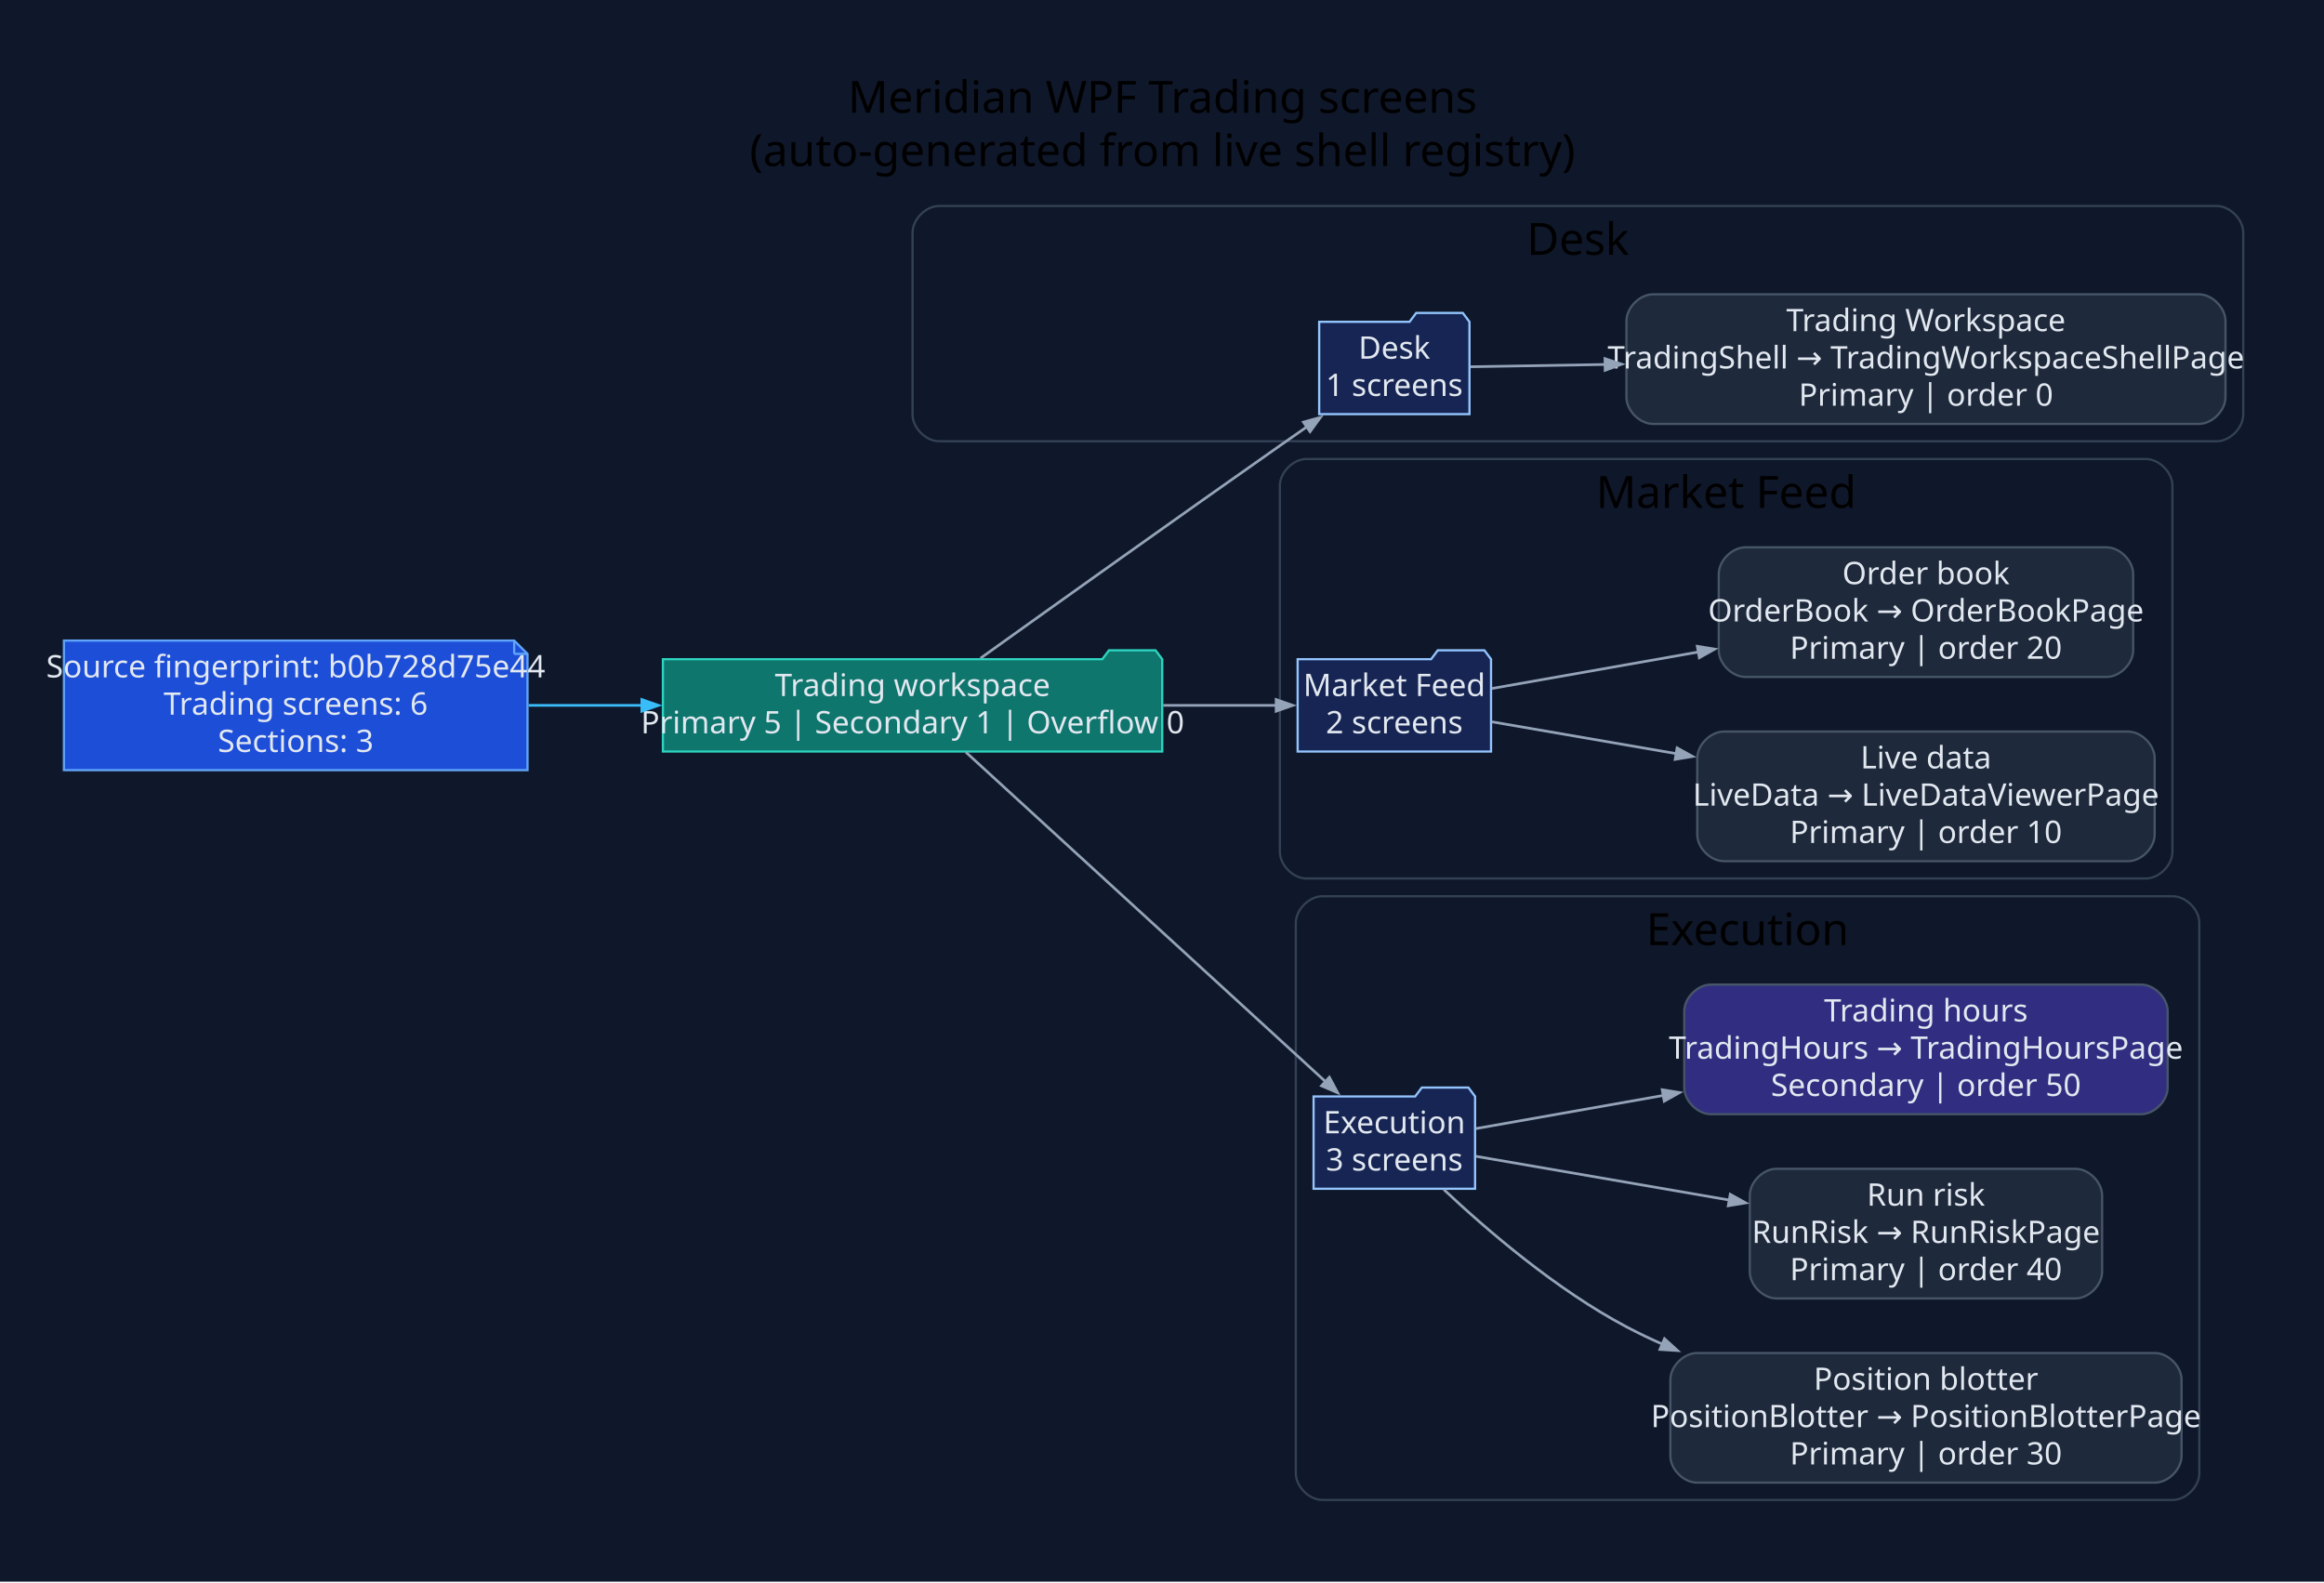
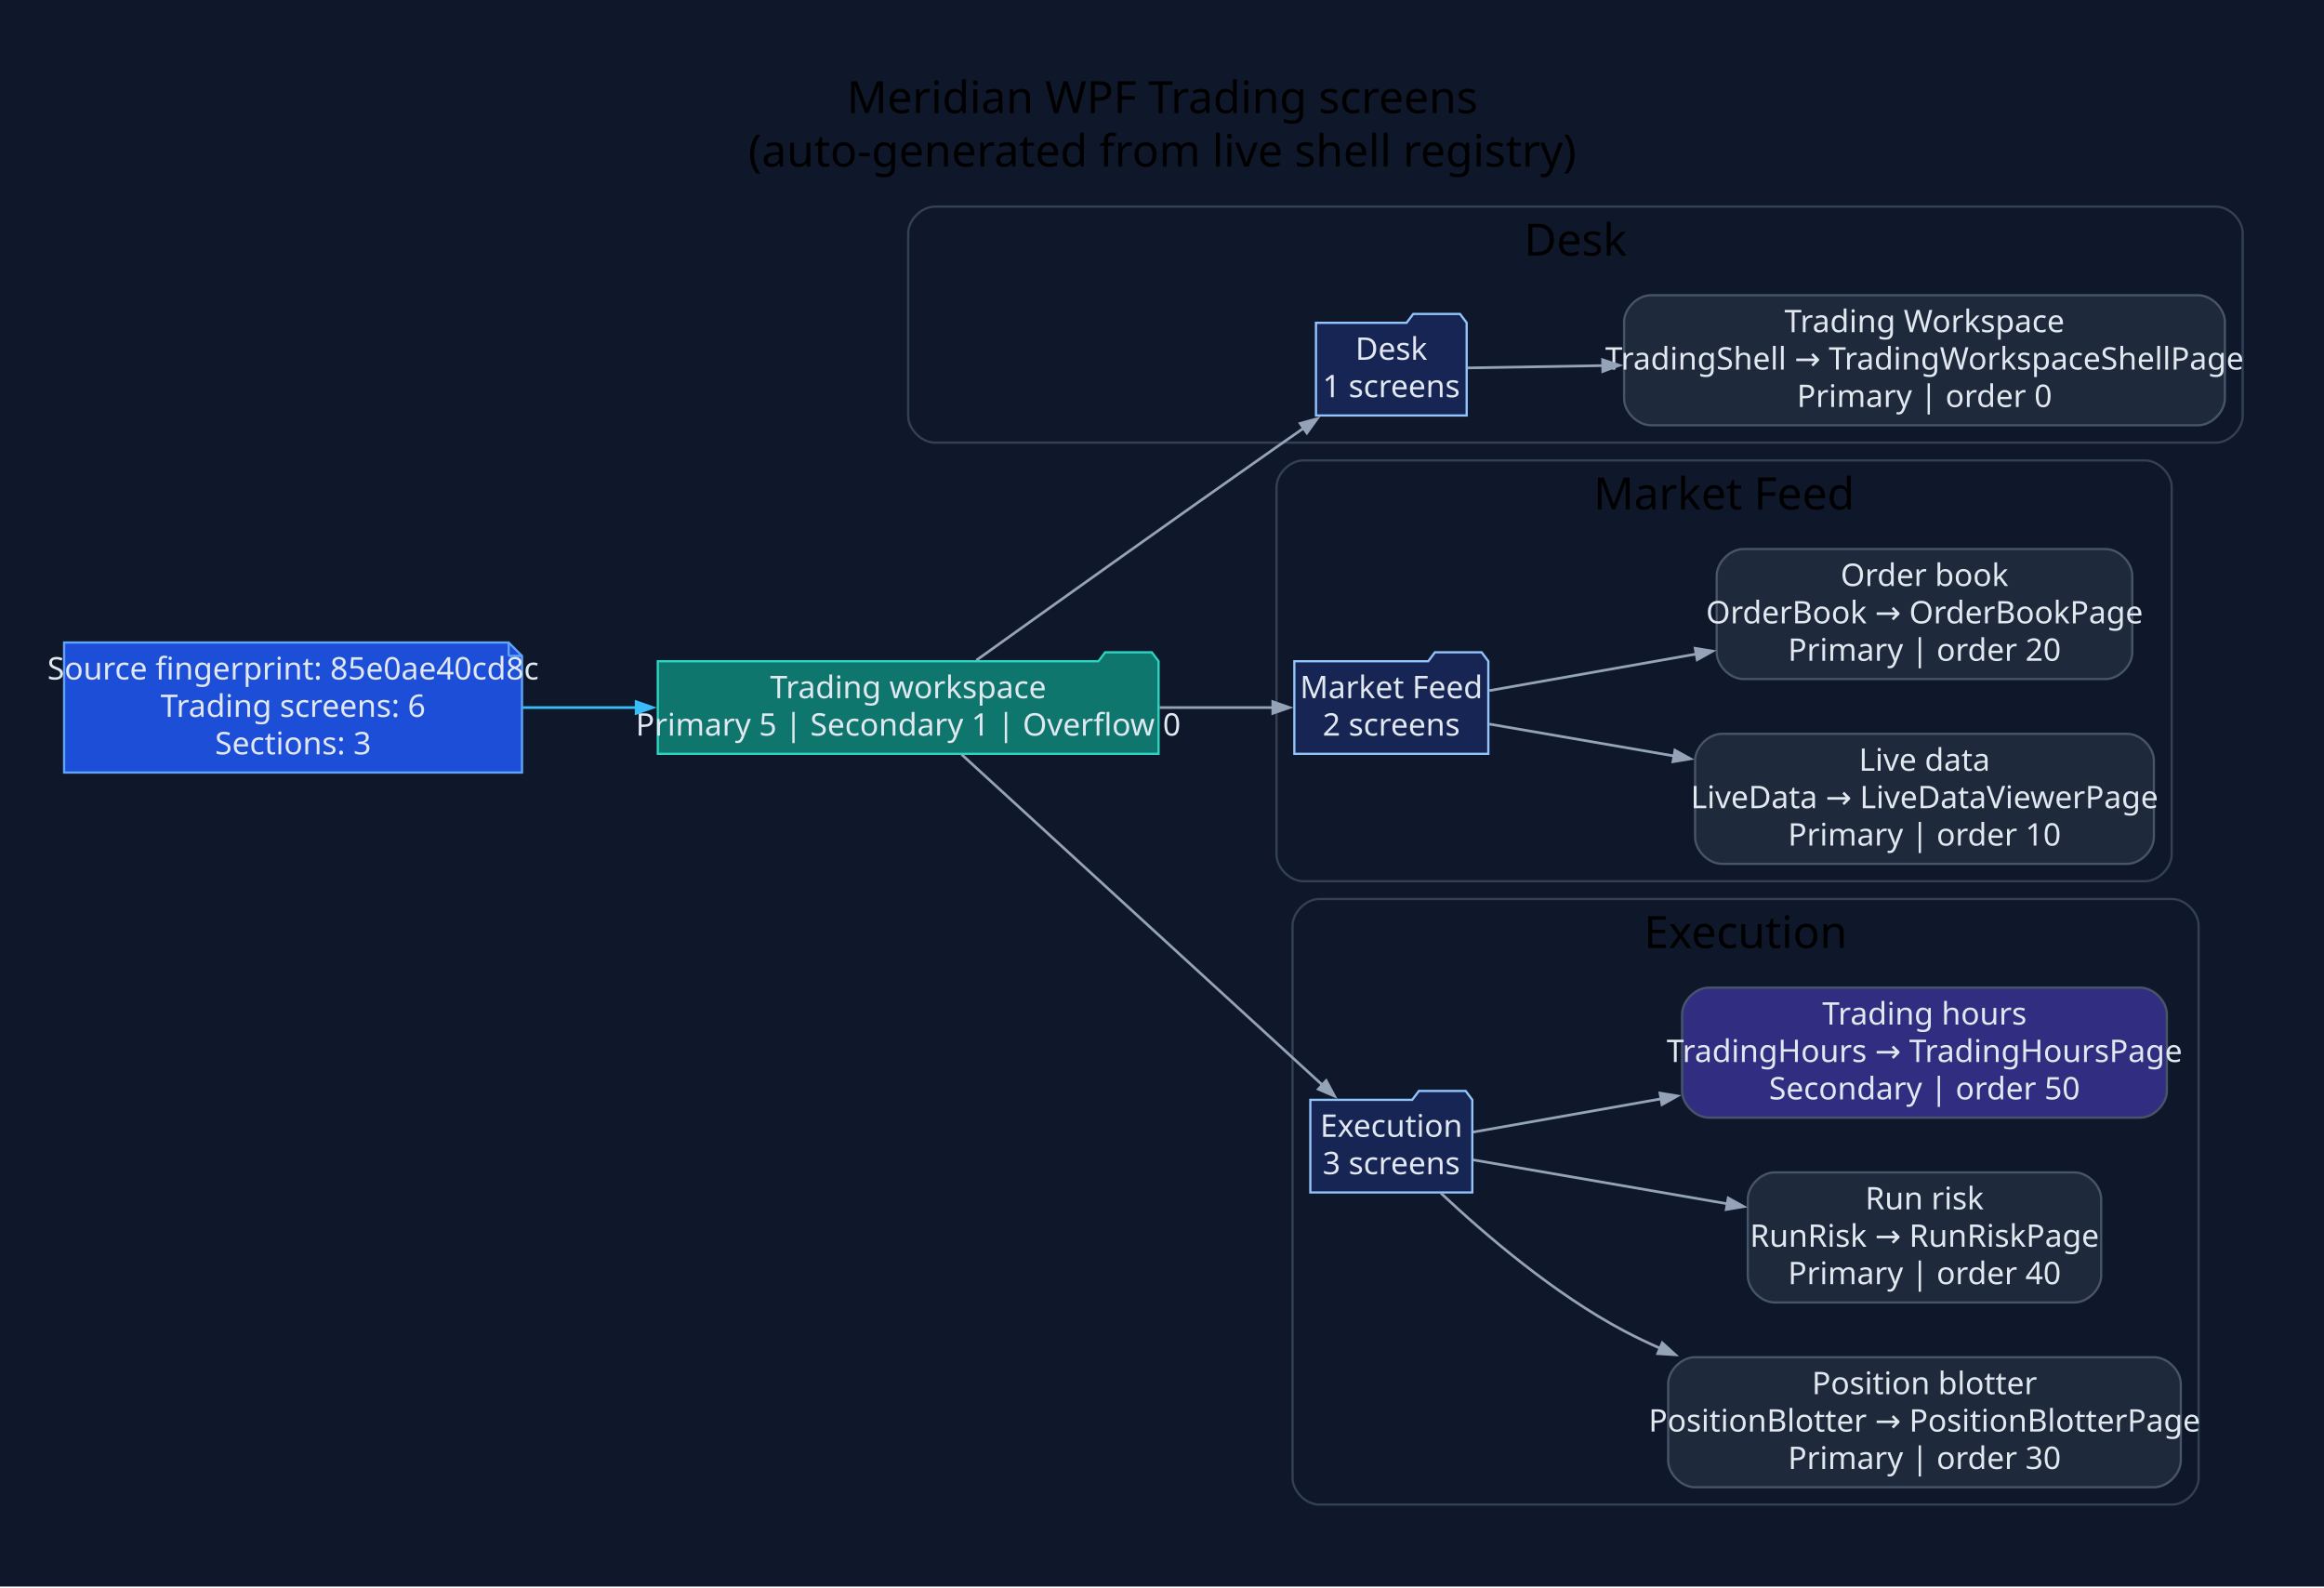
- <svg xmlns="http://www.w3.org/2000/svg" width="1047pt" height="713pt" viewBox="0.00 0.00 1047.00 713.00">
+ <svg xmlns="http://www.w3.org/2000/svg" width="1044pt" height="713pt" viewBox="0.00 0.00 1044.00 713.00">
  <g id="graph0" class="graph" transform="scale(1 1) rotate(0) translate(28.8 683.8)">
-     <polygon fill="#0f172a" stroke="none" points="-28.8,28.8 -28.8,-683.8 1018.61,-683.8 1018.61,28.8 -28.8,28.8" />
-     <text xml:space="preserve" text-anchor="middle" x="494.91" y="-633" font-family="Segoe UI" font-size="20.00">Meridian WPF Trading screens</text>
-     <text xml:space="preserve" text-anchor="middle" x="494.91" y="-609" font-family="Segoe UI" font-size="20.00">(auto-generated from live shell registry)</text>
+     <polygon fill="#0f172a" stroke="none" points="-28.8,28.8 -28.8,-683.8 1015.47,-683.8 1015.47,28.8 -28.8,28.8" />
+     <text xml:space="preserve" text-anchor="middle" x="493.33" y="-633" font-family="Segoe UI" font-size="20.00">Meridian WPF Trading screens</text>
+     <text xml:space="preserve" text-anchor="middle" x="493.33" y="-609" font-family="Segoe UI" font-size="20.00">(auto-generated from live shell registry)</text>
    <g id="clust1" class="cluster">
-       <path fill="#0f172a" stroke="#334155" d="M394.32,-485C394.32,-485 969.81,-485 969.81,-485 975.81,-485 981.81,-491 981.81,-497 981.81,-497 981.81,-579 981.81,-579 981.81,-585 975.81,-591 969.81,-591 969.81,-591 394.32,-591 394.32,-591 388.32,-591 382.32,-585 382.32,-579 382.32,-579 382.32,-497 382.32,-497 382.32,-491 388.32,-485 394.32,-485" />
-       <text xml:space="preserve" text-anchor="middle" x="682.07" y="-569" font-family="Segoe UI" font-size="20.00">Desk</text>
+       <path fill="#0f172a" stroke="#334155" d="M391.18,-485C391.18,-485 966.67,-485 966.67,-485 972.67,-485 978.67,-491 978.67,-497 978.67,-497 978.67,-579 978.67,-579 978.67,-585 972.67,-591 966.67,-591 966.67,-591 391.18,-591 391.18,-591 385.18,-591 379.18,-585 379.18,-579 379.18,-579 379.18,-497 379.18,-497 379.18,-491 385.18,-485 391.18,-485" />
+       <text xml:space="preserve" text-anchor="middle" x="678.92" y="-569" font-family="Segoe UI" font-size="20.00">Desk</text>
    </g>
    <g id="clust2" class="cluster">
-       <path fill="#0f172a" stroke="#334155" d="M559.8,-288C559.8,-288 937.91,-288 937.91,-288 943.91,-288 949.91,-294 949.91,-300 949.91,-300 949.91,-465 949.91,-465 949.91,-471 943.91,-477 937.91,-477 937.91,-477 559.8,-477 559.8,-477 553.8,-477 547.8,-471 547.8,-465 547.8,-465 547.8,-300 547.8,-300 547.8,-294 553.8,-288 559.8,-288" />
-       <text xml:space="preserve" text-anchor="middle" x="748.85" y="-455" font-family="Segoe UI" font-size="20.00">Market Feed</text>
+       <path fill="#0f172a" stroke="#334155" d="M556.65,-288C556.65,-288 934.77,-288 934.77,-288 940.77,-288 946.77,-294 946.77,-300 946.77,-300 946.77,-465 946.77,-465 946.77,-471 940.77,-477 934.77,-477 934.77,-477 556.65,-477 556.65,-477 550.65,-477 544.65,-471 544.65,-465 544.65,-465 544.65,-300 544.65,-300 544.65,-294 550.65,-288 556.65,-288" />
+       <text xml:space="preserve" text-anchor="middle" x="745.71" y="-455" font-family="Segoe UI" font-size="20.00">Market Feed</text>
    </g>
    <g id="clust3" class="cluster">
-       <path fill="#0f172a" stroke="#334155" d="M566.99,-8C566.99,-8 950.02,-8 950.02,-8 956.02,-8 962.02,-14 962.02,-20 962.02,-20 962.02,-268 962.02,-268 962.02,-274 956.02,-280 950.02,-280 950.02,-280 566.99,-280 566.99,-280 560.99,-280 554.99,-274 554.99,-268 554.99,-268 554.99,-20 554.99,-20 554.99,-14 560.99,-8 566.99,-8" />
-       <text xml:space="preserve" text-anchor="middle" x="758.5" y="-258" font-family="Segoe UI" font-size="20.00">Execution</text>
+       <path fill="#0f172a" stroke="#334155" d="M563.84,-8C563.84,-8 946.87,-8 946.87,-8 952.87,-8 958.87,-14 958.87,-20 958.87,-20 958.87,-268 958.87,-268 958.87,-274 952.87,-280 946.87,-280 946.87,-280 563.84,-280 563.84,-280 557.84,-280 551.84,-274 551.84,-268 551.84,-268 551.84,-20 551.84,-20 551.84,-14 557.84,-8 563.84,-8" />
+       <text xml:space="preserve" text-anchor="middle" x="755.36" y="-258" font-family="Segoe UI" font-size="20.00">Execution</text>
    </g>
    <g id="node1" class="node">
-       <polygon fill="#1d4ed8" stroke="#60a5fa" points="202.85,-395.2 0,-395.2 0,-336.8 208.85,-336.8 208.85,-389.2 202.85,-395.2" />
-       <polyline fill="none" stroke="#60a5fa" points="202.85,-395.2 202.85,-389.2" />
-       <polyline fill="none" stroke="#60a5fa" points="208.85,-389.2 202.85,-389.2" />
-       <text xml:space="preserve" text-anchor="middle" x="104.42" y="-378.6" font-family="Segoe UI" font-size="14.00" fill="#e2e8f0">Source fingerprint: b0b728d75e44</text>
-       <text xml:space="preserve" text-anchor="middle" x="104.42" y="-361.8" font-family="Segoe UI" font-size="14.00" fill="#e2e8f0">Trading screens: 6</text>
-       <text xml:space="preserve" text-anchor="middle" x="104.42" y="-345" font-family="Segoe UI" font-size="14.00" fill="#e2e8f0">Sections: 3</text>
+       <polygon fill="#1d4ed8" stroke="#60a5fa" points="199.7,-395.2 0,-395.2 0,-336.8 205.7,-336.8 205.7,-389.2 199.7,-395.2" />
+       <polyline fill="none" stroke="#60a5fa" points="199.7,-395.2 199.7,-389.2" />
+       <polyline fill="none" stroke="#60a5fa" points="205.7,-389.2 199.7,-389.2" />
+       <text xml:space="preserve" text-anchor="middle" x="102.85" y="-378.6" font-family="Segoe UI" font-size="14.00" fill="#e2e8f0">Source fingerprint: 85e0ae40cd8c</text>
+       <text xml:space="preserve" text-anchor="middle" x="102.85" y="-361.8" font-family="Segoe UI" font-size="14.00" fill="#e2e8f0">Trading screens: 6</text>
+       <text xml:space="preserve" text-anchor="middle" x="102.85" y="-345" font-family="Segoe UI" font-size="14.00" fill="#e2e8f0">Sections: 3</text>
    </g>
    <g id="node2" class="node">
-       <polygon fill="#0f766e" stroke="#2dd4bf" points="494.8,-386.8 491.8,-390.8 470.8,-390.8 467.8,-386.8 269.85,-386.8 269.85,-345.2 494.8,-345.2 494.8,-386.8" />
-       <text xml:space="preserve" text-anchor="middle" x="382.32" y="-370.2" font-family="Segoe UI" font-size="14.00" fill="#e2e8f0">Trading workspace</text>
-       <text xml:space="preserve" text-anchor="middle" x="382.32" y="-353.4" font-family="Segoe UI" font-size="14.00" fill="#e2e8f0">Primary 5 | Secondary 1 | Overflow 0</text>
+       <polygon fill="#0f766e" stroke="#2dd4bf" points="491.65,-386.8 488.65,-390.8 467.65,-390.8 464.65,-386.8 266.7,-386.8 266.7,-345.2 491.65,-345.2 491.65,-386.8" />
+       <text xml:space="preserve" text-anchor="middle" x="379.18" y="-370.2" font-family="Segoe UI" font-size="14.00" fill="#e2e8f0">Trading workspace</text>
+       <text xml:space="preserve" text-anchor="middle" x="379.18" y="-353.4" font-family="Segoe UI" font-size="14.00" fill="#e2e8f0">Primary 5 | Secondary 1 | Overflow 0</text>
    </g>
    <g id="edge1" class="edge">
-       <path fill="none" stroke="#38bdf8" stroke-width="1.2" d="M209.34,-366C226.12,-366 243.61,-366 260.75,-366" />
-       <polygon fill="#38bdf8" stroke="#38bdf8" stroke-width="1.2" points="260.35,-368.63 267.85,-366 260.35,-363.38 260.35,-368.63" />
+       <path fill="none" stroke="#38bdf8" stroke-width="1.2" d="M206,-366C222.73,-366 240.21,-366 257.35,-366" />
+       <polygon fill="#38bdf8" stroke="#38bdf8" stroke-width="1.2" points="256.96,-368.63 264.46,-366 256.96,-363.38 256.96,-368.63" />
    </g>
    <g id="node3" class="node">
-       <polygon fill="#172554" stroke="#93c5fd" points="633.22,-538.8 630.22,-542.8 609.22,-542.8 606.22,-538.8 565.52,-538.8 565.52,-497.2 633.22,-497.2 633.22,-538.8" />
-       <text xml:space="preserve" text-anchor="middle" x="599.37" y="-522.2" font-family="Segoe UI" font-size="14.00" fill="#e2e8f0">Desk</text>
-       <text xml:space="preserve" text-anchor="middle" x="599.37" y="-505.4" font-family="Segoe UI" font-size="14.00" fill="#e2e8f0">1 screens</text>
+       <polygon fill="#172554" stroke="#93c5fd" points="630.07,-538.8 627.07,-542.8 606.07,-542.8 603.07,-538.8 562.37,-538.8 562.37,-497.2 630.07,-497.2 630.07,-538.8" />
+       <text xml:space="preserve" text-anchor="middle" x="596.22" y="-522.2" font-family="Segoe UI" font-size="14.00" fill="#e2e8f0">Desk</text>
+       <text xml:space="preserve" text-anchor="middle" x="596.22" y="-505.4" font-family="Segoe UI" font-size="14.00" fill="#e2e8f0">1 screens</text>
    </g>
    <g id="edge2" class="edge">
-       <path fill="none" stroke="#94a3b8" stroke-width="1.2" d="M412.95,-387.25C445.82,-410.78 500.47,-449.79 547.8,-483 551.78,-485.8 555.96,-488.71 560.12,-491.61" />
-       <polygon fill="#94a3b8" stroke="#94a3b8" stroke-width="1.2" points="558.42,-493.62 566.08,-495.74 561.41,-489.31 558.42,-493.62" />
+       <path fill="none" stroke="#94a3b8" stroke-width="1.2" d="M409.81,-387.25C442.68,-410.78 497.32,-449.79 544.65,-483 548.64,-485.8 552.81,-488.71 556.98,-491.61" />
+       <polygon fill="#94a3b8" stroke="#94a3b8" stroke-width="1.2" points="555.27,-493.62 562.93,-495.74 558.27,-489.31 555.27,-493.62" />
    </g>
    <g id="node5" class="node">
-       <polygon fill="#172554" stroke="#93c5fd" points="642.94,-386.8 639.94,-390.8 618.94,-390.8 615.94,-386.8 555.8,-386.8 555.8,-345.2 642.94,-345.2 642.94,-386.8" />
-       <text xml:space="preserve" text-anchor="middle" x="599.37" y="-370.2" font-family="Segoe UI" font-size="14.00" fill="#e2e8f0">Market Feed</text>
-       <text xml:space="preserve" text-anchor="middle" x="599.37" y="-353.4" font-family="Segoe UI" font-size="14.00" fill="#e2e8f0">2 screens</text>
+       <polygon fill="#172554" stroke="#93c5fd" points="639.79,-386.8 636.79,-390.8 615.79,-390.8 612.79,-386.8 552.65,-386.8 552.65,-345.2 639.79,-345.2 639.79,-386.8" />
+       <text xml:space="preserve" text-anchor="middle" x="596.22" y="-370.2" font-family="Segoe UI" font-size="14.00" fill="#e2e8f0">Market Feed</text>
+       <text xml:space="preserve" text-anchor="middle" x="596.22" y="-353.4" font-family="Segoe UI" font-size="14.00" fill="#e2e8f0">2 screens</text>
    </g>
    <g id="edge4" class="edge">
-       <path fill="none" stroke="#94a3b8" stroke-width="1.2" d="M495.25,-366C513.17,-366 530.92,-366 546.52,-366" />
-       <polygon fill="#94a3b8" stroke="#94a3b8" stroke-width="1.2" points="546.12,-368.63 553.62,-366 546.12,-363.38 546.12,-368.63" />
+       <path fill="none" stroke="#94a3b8" stroke-width="1.2" d="M492.11,-366C510.02,-366 527.78,-366 543.37,-366" />
+       <polygon fill="#94a3b8" stroke="#94a3b8" stroke-width="1.2" points="542.97,-368.63 550.47,-366 542.97,-363.38 542.97,-368.63" />
    </g>
    <g id="node8" class="node">
-       <polygon fill="#172554" stroke="#93c5fd" points="635.75,-189.8 632.75,-193.8 611.75,-193.8 608.75,-189.8 562.99,-189.8 562.99,-148.2 635.75,-148.2 635.75,-189.8" />
-       <text xml:space="preserve" text-anchor="middle" x="599.37" y="-173.2" font-family="Segoe UI" font-size="14.00" fill="#e2e8f0">Execution</text>
-       <text xml:space="preserve" text-anchor="middle" x="599.37" y="-156.4" font-family="Segoe UI" font-size="14.00" fill="#e2e8f0">3 screens</text>
+       <polygon fill="#172554" stroke="#93c5fd" points="632.6,-189.8 629.6,-193.8 608.6,-193.8 605.6,-189.8 559.84,-189.8 559.84,-148.2 632.6,-148.2 632.6,-189.8" />
+       <text xml:space="preserve" text-anchor="middle" x="596.22" y="-173.2" font-family="Segoe UI" font-size="14.00" fill="#e2e8f0">Execution</text>
+       <text xml:space="preserve" text-anchor="middle" x="596.22" y="-156.4" font-family="Segoe UI" font-size="14.00" fill="#e2e8f0">3 screens</text>
    </g>
    <g id="edge7" class="edge">
-       <path fill="none" stroke="#94a3b8" stroke-width="1.2" d="M406.34,-344.92C445.52,-309.02 525.16,-236.06 568.55,-196.31" />
-       <polygon fill="#94a3b8" stroke="#94a3b8" stroke-width="1.2" points="570.1,-198.46 573.85,-191.46 566.55,-194.59 570.1,-198.46" />
+       <path fill="none" stroke="#94a3b8" stroke-width="1.2" d="M403.19,-344.92C442.38,-309.02 522.02,-236.06 565.41,-196.31" />
+       <polygon fill="#94a3b8" stroke="#94a3b8" stroke-width="1.2" points="566.95,-198.46 570.71,-191.46 563.41,-194.59 566.95,-198.46" />
    </g>
    <g id="node4" class="node">
-       <path fill="#1e293b" stroke="#475569" d="M961.81,-551.2C961.81,-551.2 715.94,-551.2 715.94,-551.2 709.94,-551.2 703.94,-545.2 703.94,-539.2 703.94,-539.2 703.94,-504.8 703.94,-504.8 703.94,-498.8 709.94,-492.8 715.94,-492.8 715.94,-492.8 961.81,-492.8 961.81,-492.8 967.81,-492.8 973.81,-498.8 973.81,-504.8 973.81,-504.8 973.81,-539.2 973.81,-539.2 973.81,-545.2 967.81,-551.2 961.81,-551.2" />
-       <text xml:space="preserve" text-anchor="middle" x="838.87" y="-534.6" font-family="Segoe UI" font-size="14.00" fill="#e2e8f0">Trading Workspace</text>
-       <text xml:space="preserve" text-anchor="middle" x="838.87" y="-517.8" font-family="Segoe UI" font-size="14.00" fill="#e2e8f0">TradingShell → TradingWorkspaceShellPage</text>
-       <text xml:space="preserve" text-anchor="middle" x="838.87" y="-501" font-family="Segoe UI" font-size="14.00" fill="#e2e8f0">Primary | order 0</text>
+       <path fill="#1e293b" stroke="#475569" d="M958.67,-551.2C958.67,-551.2 712.79,-551.2 712.79,-551.2 706.79,-551.2 700.79,-545.2 700.79,-539.2 700.79,-539.2 700.79,-504.8 700.79,-504.8 700.79,-498.8 706.79,-492.8 712.79,-492.8 712.79,-492.8 958.67,-492.8 958.67,-492.8 964.67,-492.8 970.67,-498.8 970.67,-504.8 970.67,-504.8 970.67,-539.2 970.67,-539.2 970.67,-545.2 964.67,-551.2 958.67,-551.2" />
+       <text xml:space="preserve" text-anchor="middle" x="835.73" y="-534.6" font-family="Segoe UI" font-size="14.00" fill="#e2e8f0">Trading Workspace</text>
+       <text xml:space="preserve" text-anchor="middle" x="835.73" y="-517.8" font-family="Segoe UI" font-size="14.00" fill="#e2e8f0">TradingShell → TradingWorkspaceShellPage</text>
+       <text xml:space="preserve" text-anchor="middle" x="835.73" y="-501" font-family="Segoe UI" font-size="14.00" fill="#e2e8f0">Primary | order 0</text>
    </g>
    <g id="edge3" class="edge">
-       <path fill="none" stroke="#94a3b8" stroke-width="1.2" d="M633.64,-518.56C650.32,-518.84 671.79,-519.2 694.51,-519.59" />
-       <polygon fill="#94a3b8" stroke="#94a3b8" stroke-width="1.2" points="694.26,-522.21 701.8,-519.71 694.35,-516.96 694.26,-522.21" />
+       <path fill="none" stroke="#94a3b8" stroke-width="1.2" d="M630.5,-518.56C647.18,-518.84 668.64,-519.2 691.37,-519.59" />
+       <polygon fill="#94a3b8" stroke="#94a3b8" stroke-width="1.2" points="691.12,-522.21 698.66,-519.71 691.21,-516.96 691.12,-522.21" />
    </g>
    <g id="node6" class="node">
-       <path fill="#1e293b" stroke="#475569" d="M929.91,-354.2C929.91,-354.2 747.83,-354.2 747.83,-354.2 741.83,-354.2 735.83,-348.2 735.83,-342.2 735.83,-342.2 735.83,-307.8 735.83,-307.8 735.83,-301.8 741.83,-295.8 747.83,-295.8 747.83,-295.8 929.91,-295.8 929.91,-295.8 935.91,-295.8 941.91,-301.8 941.91,-307.8 941.91,-307.8 941.91,-342.2 941.91,-342.2 941.91,-348.2 935.91,-354.2 929.91,-354.2" />
-       <text xml:space="preserve" text-anchor="middle" x="838.87" y="-337.6" font-family="Segoe UI" font-size="14.00" fill="#e2e8f0">Live data</text>
-       <text xml:space="preserve" text-anchor="middle" x="838.87" y="-320.8" font-family="Segoe UI" font-size="14.00" fill="#e2e8f0">LiveData → LiveDataViewerPage</text>
-       <text xml:space="preserve" text-anchor="middle" x="838.87" y="-304" font-family="Segoe UI" font-size="14.00" fill="#e2e8f0">Primary | order 10</text>
+       <path fill="#1e293b" stroke="#475569" d="M926.77,-354.2C926.77,-354.2 744.69,-354.2 744.69,-354.2 738.69,-354.2 732.69,-348.2 732.69,-342.2 732.69,-342.2 732.69,-307.8 732.69,-307.8 732.69,-301.8 738.69,-295.8 744.69,-295.8 744.69,-295.8 926.77,-295.8 926.77,-295.8 932.77,-295.8 938.77,-301.8 938.77,-307.8 938.77,-307.8 938.77,-342.2 938.77,-342.2 938.77,-348.2 932.77,-354.2 926.77,-354.2" />
+       <text xml:space="preserve" text-anchor="middle" x="835.73" y="-337.6" font-family="Segoe UI" font-size="14.00" fill="#e2e8f0">Live data</text>
+       <text xml:space="preserve" text-anchor="middle" x="835.73" y="-320.8" font-family="Segoe UI" font-size="14.00" fill="#e2e8f0">LiveData → LiveDataViewerPage</text>
+       <text xml:space="preserve" text-anchor="middle" x="835.73" y="-304" font-family="Segoe UI" font-size="14.00" fill="#e2e8f0">Primary | order 10</text>
    </g>
    <g id="edge5" class="edge">
-       <path fill="none" stroke="#94a3b8" stroke-width="1.2" d="M643.38,-358.58C666.76,-354.54 696.86,-349.34 726.37,-344.25" />
-       <polygon fill="#94a3b8" stroke="#94a3b8" stroke-width="1.2" points="726.76,-346.84 733.71,-342.98 725.87,-341.67 726.76,-346.84" />
+       <path fill="none" stroke="#94a3b8" stroke-width="1.2" d="M640.23,-358.58C663.61,-354.54 693.72,-349.34 723.22,-344.25" />
+       <polygon fill="#94a3b8" stroke="#94a3b8" stroke-width="1.2" points="723.62,-346.84 730.56,-342.98 722.73,-341.67 723.62,-346.84" />
    </g>
    <g id="node7" class="node">
-       <path fill="#1e293b" stroke="#475569" d="M920.22,-437.2C920.22,-437.2 757.53,-437.2 757.53,-437.2 751.53,-437.2 745.53,-431.2 745.53,-425.2 745.53,-425.2 745.53,-390.8 745.53,-390.8 745.53,-384.8 751.53,-378.8 757.53,-378.8 757.53,-378.8 920.22,-378.8 920.22,-378.8 926.22,-378.8 932.22,-384.8 932.22,-390.8 932.22,-390.8 932.22,-425.2 932.22,-425.2 932.22,-431.2 926.22,-437.2 920.22,-437.2" />
-       <text xml:space="preserve" text-anchor="middle" x="838.87" y="-420.6" font-family="Segoe UI" font-size="14.00" fill="#e2e8f0">Order book</text>
-       <text xml:space="preserve" text-anchor="middle" x="838.87" y="-403.8" font-family="Segoe UI" font-size="14.00" fill="#e2e8f0">OrderBook → OrderBookPage</text>
-       <text xml:space="preserve" text-anchor="middle" x="838.87" y="-387" font-family="Segoe UI" font-size="14.00" fill="#e2e8f0">Primary | order 20</text>
+       <path fill="#1e293b" stroke="#475569" d="M917.07,-437.2C917.07,-437.2 754.39,-437.2 754.39,-437.2 748.39,-437.2 742.39,-431.2 742.39,-425.2 742.39,-425.2 742.39,-390.8 742.39,-390.8 742.39,-384.8 748.39,-378.8 754.39,-378.8 754.39,-378.8 917.07,-378.8 917.07,-378.8 923.07,-378.8 929.07,-384.8 929.07,-390.8 929.07,-390.8 929.07,-425.2 929.07,-425.2 929.07,-431.2 923.07,-437.2 917.07,-437.2" />
+       <text xml:space="preserve" text-anchor="middle" x="835.73" y="-420.6" font-family="Segoe UI" font-size="14.00" fill="#e2e8f0">Order book</text>
+       <text xml:space="preserve" text-anchor="middle" x="835.73" y="-403.8" font-family="Segoe UI" font-size="14.00" fill="#e2e8f0">OrderBook → OrderBookPage</text>
+       <text xml:space="preserve" text-anchor="middle" x="835.73" y="-387" font-family="Segoe UI" font-size="14.00" fill="#e2e8f0">Primary | order 20</text>
    </g>
    <g id="edge6" class="edge">
-       <path fill="none" stroke="#94a3b8" stroke-width="1.2" d="M643.38,-373.61C669.4,-378.21 703.76,-384.28 736.35,-390.05" />
-       <polygon fill="#94a3b8" stroke="#94a3b8" stroke-width="1.2" points="735.85,-392.62 743.7,-391.35 736.77,-387.46 735.85,-392.62" />
+       <path fill="none" stroke="#94a3b8" stroke-width="1.2" d="M640.23,-373.61C666.26,-378.21 700.62,-384.28 733.2,-390.05" />
+       <polygon fill="#94a3b8" stroke="#94a3b8" stroke-width="1.2" points="732.71,-392.62 740.55,-391.35 733.62,-387.46 732.71,-392.62" />
    </g>
    <g id="node9" class="node">
-       <path fill="#1e293b" stroke="#475569" d="M942.02,-74.2C942.02,-74.2 735.73,-74.2 735.73,-74.2 729.73,-74.2 723.73,-68.2 723.73,-62.2 723.73,-62.2 723.73,-27.8 723.73,-27.8 723.73,-21.8 729.73,-15.8 735.73,-15.8 735.73,-15.8 942.02,-15.8 942.02,-15.8 948.02,-15.8 954.02,-21.8 954.02,-27.8 954.02,-27.8 954.02,-62.2 954.02,-62.2 954.02,-68.2 948.02,-74.2 942.02,-74.2" />
-       <text xml:space="preserve" text-anchor="middle" x="838.87" y="-57.6" font-family="Segoe UI" font-size="14.00" fill="#e2e8f0">Position blotter</text>
-       <text xml:space="preserve" text-anchor="middle" x="838.87" y="-40.8" font-family="Segoe UI" font-size="14.00" fill="#e2e8f0">PositionBlotter → PositionBlotterPage</text>
-       <text xml:space="preserve" text-anchor="middle" x="838.87" y="-24" font-family="Segoe UI" font-size="14.00" fill="#e2e8f0">Primary | order 30</text>
+       <path fill="#1e293b" stroke="#475569" d="M938.87,-74.2C938.87,-74.2 732.59,-74.2 732.59,-74.2 726.59,-74.2 720.59,-68.2 720.59,-62.2 720.59,-62.2 720.59,-27.8 720.59,-27.8 720.59,-21.8 726.59,-15.8 732.59,-15.8 732.59,-15.8 938.87,-15.8 938.87,-15.8 944.87,-15.8 950.87,-21.8 950.87,-27.8 950.87,-27.8 950.87,-62.2 950.87,-62.2 950.87,-68.2 944.87,-74.2 938.87,-74.2" />
+       <text xml:space="preserve" text-anchor="middle" x="835.73" y="-57.6" font-family="Segoe UI" font-size="14.00" fill="#e2e8f0">Position blotter</text>
+       <text xml:space="preserve" text-anchor="middle" x="835.73" y="-40.8" font-family="Segoe UI" font-size="14.00" fill="#e2e8f0">PositionBlotter → PositionBlotterPage</text>
+       <text xml:space="preserve" text-anchor="middle" x="835.73" y="-24" font-family="Segoe UI" font-size="14.00" fill="#e2e8f0">Primary | order 30</text>
    </g>
    <g id="edge8" class="edge">
-       <path fill="none" stroke="#94a3b8" stroke-width="1.2" d="M621.65,-147.87C641.46,-129.25 672.57,-102.59 703.94,-86 709.21,-83.21 714.7,-80.58 720.32,-78.11" />
-       <polygon fill="#94a3b8" stroke="#94a3b8" stroke-width="1.2" points="721.08,-80.64 726.96,-75.3 719.03,-75.8 721.08,-80.64" />
+       <path fill="none" stroke="#94a3b8" stroke-width="1.2" d="M618.51,-147.87C638.31,-129.25 669.42,-102.59 700.79,-86 706.07,-83.21 711.56,-80.58 717.18,-78.11" />
+       <polygon fill="#94a3b8" stroke="#94a3b8" stroke-width="1.2" points="717.93,-80.64 723.82,-75.3 715.89,-75.8 717.93,-80.64" />
    </g>
    <g id="node10" class="node">
-       <path fill="#1e293b" stroke="#475569" d="M906.24,-157.2C906.24,-157.2 771.5,-157.2 771.5,-157.2 765.5,-157.2 759.5,-151.2 759.5,-145.2 759.5,-145.2 759.5,-110.8 759.5,-110.8 759.5,-104.8 765.5,-98.8 771.5,-98.8 771.5,-98.8 906.24,-98.8 906.24,-98.8 912.24,-98.8 918.24,-104.8 918.24,-110.8 918.24,-110.8 918.24,-145.2 918.24,-145.2 918.24,-151.2 912.24,-157.2 906.24,-157.2" />
-       <text xml:space="preserve" text-anchor="middle" x="838.87" y="-140.6" font-family="Segoe UI" font-size="14.00" fill="#e2e8f0">Run risk</text>
-       <text xml:space="preserve" text-anchor="middle" x="838.87" y="-123.8" font-family="Segoe UI" font-size="14.00" fill="#e2e8f0">RunRisk → RunRiskPage</text>
-       <text xml:space="preserve" text-anchor="middle" x="838.87" y="-107" font-family="Segoe UI" font-size="14.00" fill="#e2e8f0">Primary | order 40</text>
+       <path fill="#1e293b" stroke="#475569" d="M903.1,-157.2C903.1,-157.2 768.36,-157.2 768.36,-157.2 762.36,-157.2 756.36,-151.2 756.36,-145.2 756.36,-145.2 756.36,-110.8 756.36,-110.8 756.36,-104.8 762.36,-98.8 768.36,-98.8 768.36,-98.8 903.1,-98.8 903.1,-98.8 909.1,-98.8 915.1,-104.8 915.1,-110.8 915.1,-110.8 915.1,-145.2 915.1,-145.2 915.1,-151.2 909.1,-157.2 903.1,-157.2" />
+       <text xml:space="preserve" text-anchor="middle" x="835.73" y="-140.6" font-family="Segoe UI" font-size="14.00" fill="#e2e8f0">Run risk</text>
+       <text xml:space="preserve" text-anchor="middle" x="835.73" y="-123.8" font-family="Segoe UI" font-size="14.00" fill="#e2e8f0">RunRisk → RunRiskPage</text>
+       <text xml:space="preserve" text-anchor="middle" x="835.73" y="-107" font-family="Segoe UI" font-size="14.00" fill="#e2e8f0">Primary | order 40</text>
    </g>
    <g id="edge9" class="edge">
-       <path fill="none" stroke="#94a3b8" stroke-width="1.2" d="M636.18,-162.82C666.42,-157.6 710.99,-149.9 750.55,-143.07" />
-       <polygon fill="#94a3b8" stroke="#94a3b8" stroke-width="1.2" points="750.7,-145.71 757.64,-141.85 749.8,-140.54 750.7,-145.71" />
+       <path fill="none" stroke="#94a3b8" stroke-width="1.2" d="M633.04,-162.82C663.28,-157.6 707.85,-149.9 747.41,-143.07" />
+       <polygon fill="#94a3b8" stroke="#94a3b8" stroke-width="1.2" points="747.55,-145.71 754.5,-141.85 746.66,-140.54 747.55,-145.71" />
    </g>
    <g id="node11" class="node">
-       <path fill="#312e81" stroke="#475569" d="M935.77,-240.2C935.77,-240.2 741.98,-240.2 741.98,-240.2 735.98,-240.2 729.98,-234.2 729.98,-228.2 729.98,-228.2 729.98,-193.8 729.98,-193.8 729.98,-187.8 735.98,-181.8 741.98,-181.8 741.98,-181.8 935.77,-181.8 935.77,-181.8 941.77,-181.8 947.77,-187.8 947.77,-193.8 947.77,-193.8 947.77,-228.2 947.77,-228.2 947.77,-234.2 941.77,-240.2 935.77,-240.2" />
-       <text xml:space="preserve" text-anchor="middle" x="838.87" y="-223.6" font-family="Segoe UI" font-size="14.00" fill="#e2e8f0">Trading hours</text>
-       <text xml:space="preserve" text-anchor="middle" x="838.87" y="-206.8" font-family="Segoe UI" font-size="14.00" fill="#e2e8f0">TradingHours → TradingHoursPage</text>
-       <text xml:space="preserve" text-anchor="middle" x="838.87" y="-190" font-family="Segoe UI" font-size="14.00" fill="#e2e8f0">Secondary | order 50</text>
+       <path fill="#312e81" stroke="#475569" d="M932.62,-240.2C932.62,-240.2 738.83,-240.2 738.83,-240.2 732.83,-240.2 726.83,-234.2 726.83,-228.2 726.83,-228.2 726.83,-193.8 726.83,-193.8 726.83,-187.8 732.83,-181.8 738.83,-181.8 738.83,-181.8 932.62,-181.8 932.62,-181.8 938.62,-181.8 944.62,-187.8 944.62,-193.8 944.62,-193.8 944.62,-228.2 944.62,-228.2 944.62,-234.2 938.62,-240.2 932.62,-240.2" />
+       <text xml:space="preserve" text-anchor="middle" x="835.73" y="-223.6" font-family="Segoe UI" font-size="14.00" fill="#e2e8f0">Trading hours</text>
+       <text xml:space="preserve" text-anchor="middle" x="835.73" y="-206.8" font-family="Segoe UI" font-size="14.00" fill="#e2e8f0">TradingHours → TradingHoursPage</text>
+       <text xml:space="preserve" text-anchor="middle" x="835.73" y="-190" font-family="Segoe UI" font-size="14.00" fill="#e2e8f0">Secondary | order 50</text>
    </g>
    <g id="edge10" class="edge">
-       <path fill="none" stroke="#94a3b8" stroke-width="1.2" d="M636.18,-175.33C658.94,-179.36 689.83,-184.82 720.58,-190.26" />
-       <polygon fill="#94a3b8" stroke="#94a3b8" stroke-width="1.2" points="720.05,-192.83 727.89,-191.55 720.96,-187.66 720.05,-192.83" />
+       <path fill="none" stroke="#94a3b8" stroke-width="1.2" d="M633.04,-175.33C655.8,-179.36 686.69,-184.82 717.44,-190.26" />
+       <polygon fill="#94a3b8" stroke="#94a3b8" stroke-width="1.2" points="716.9,-192.83 724.75,-191.55 717.82,-187.66 716.9,-192.83" />
    </g>
  </g>
</svg>
